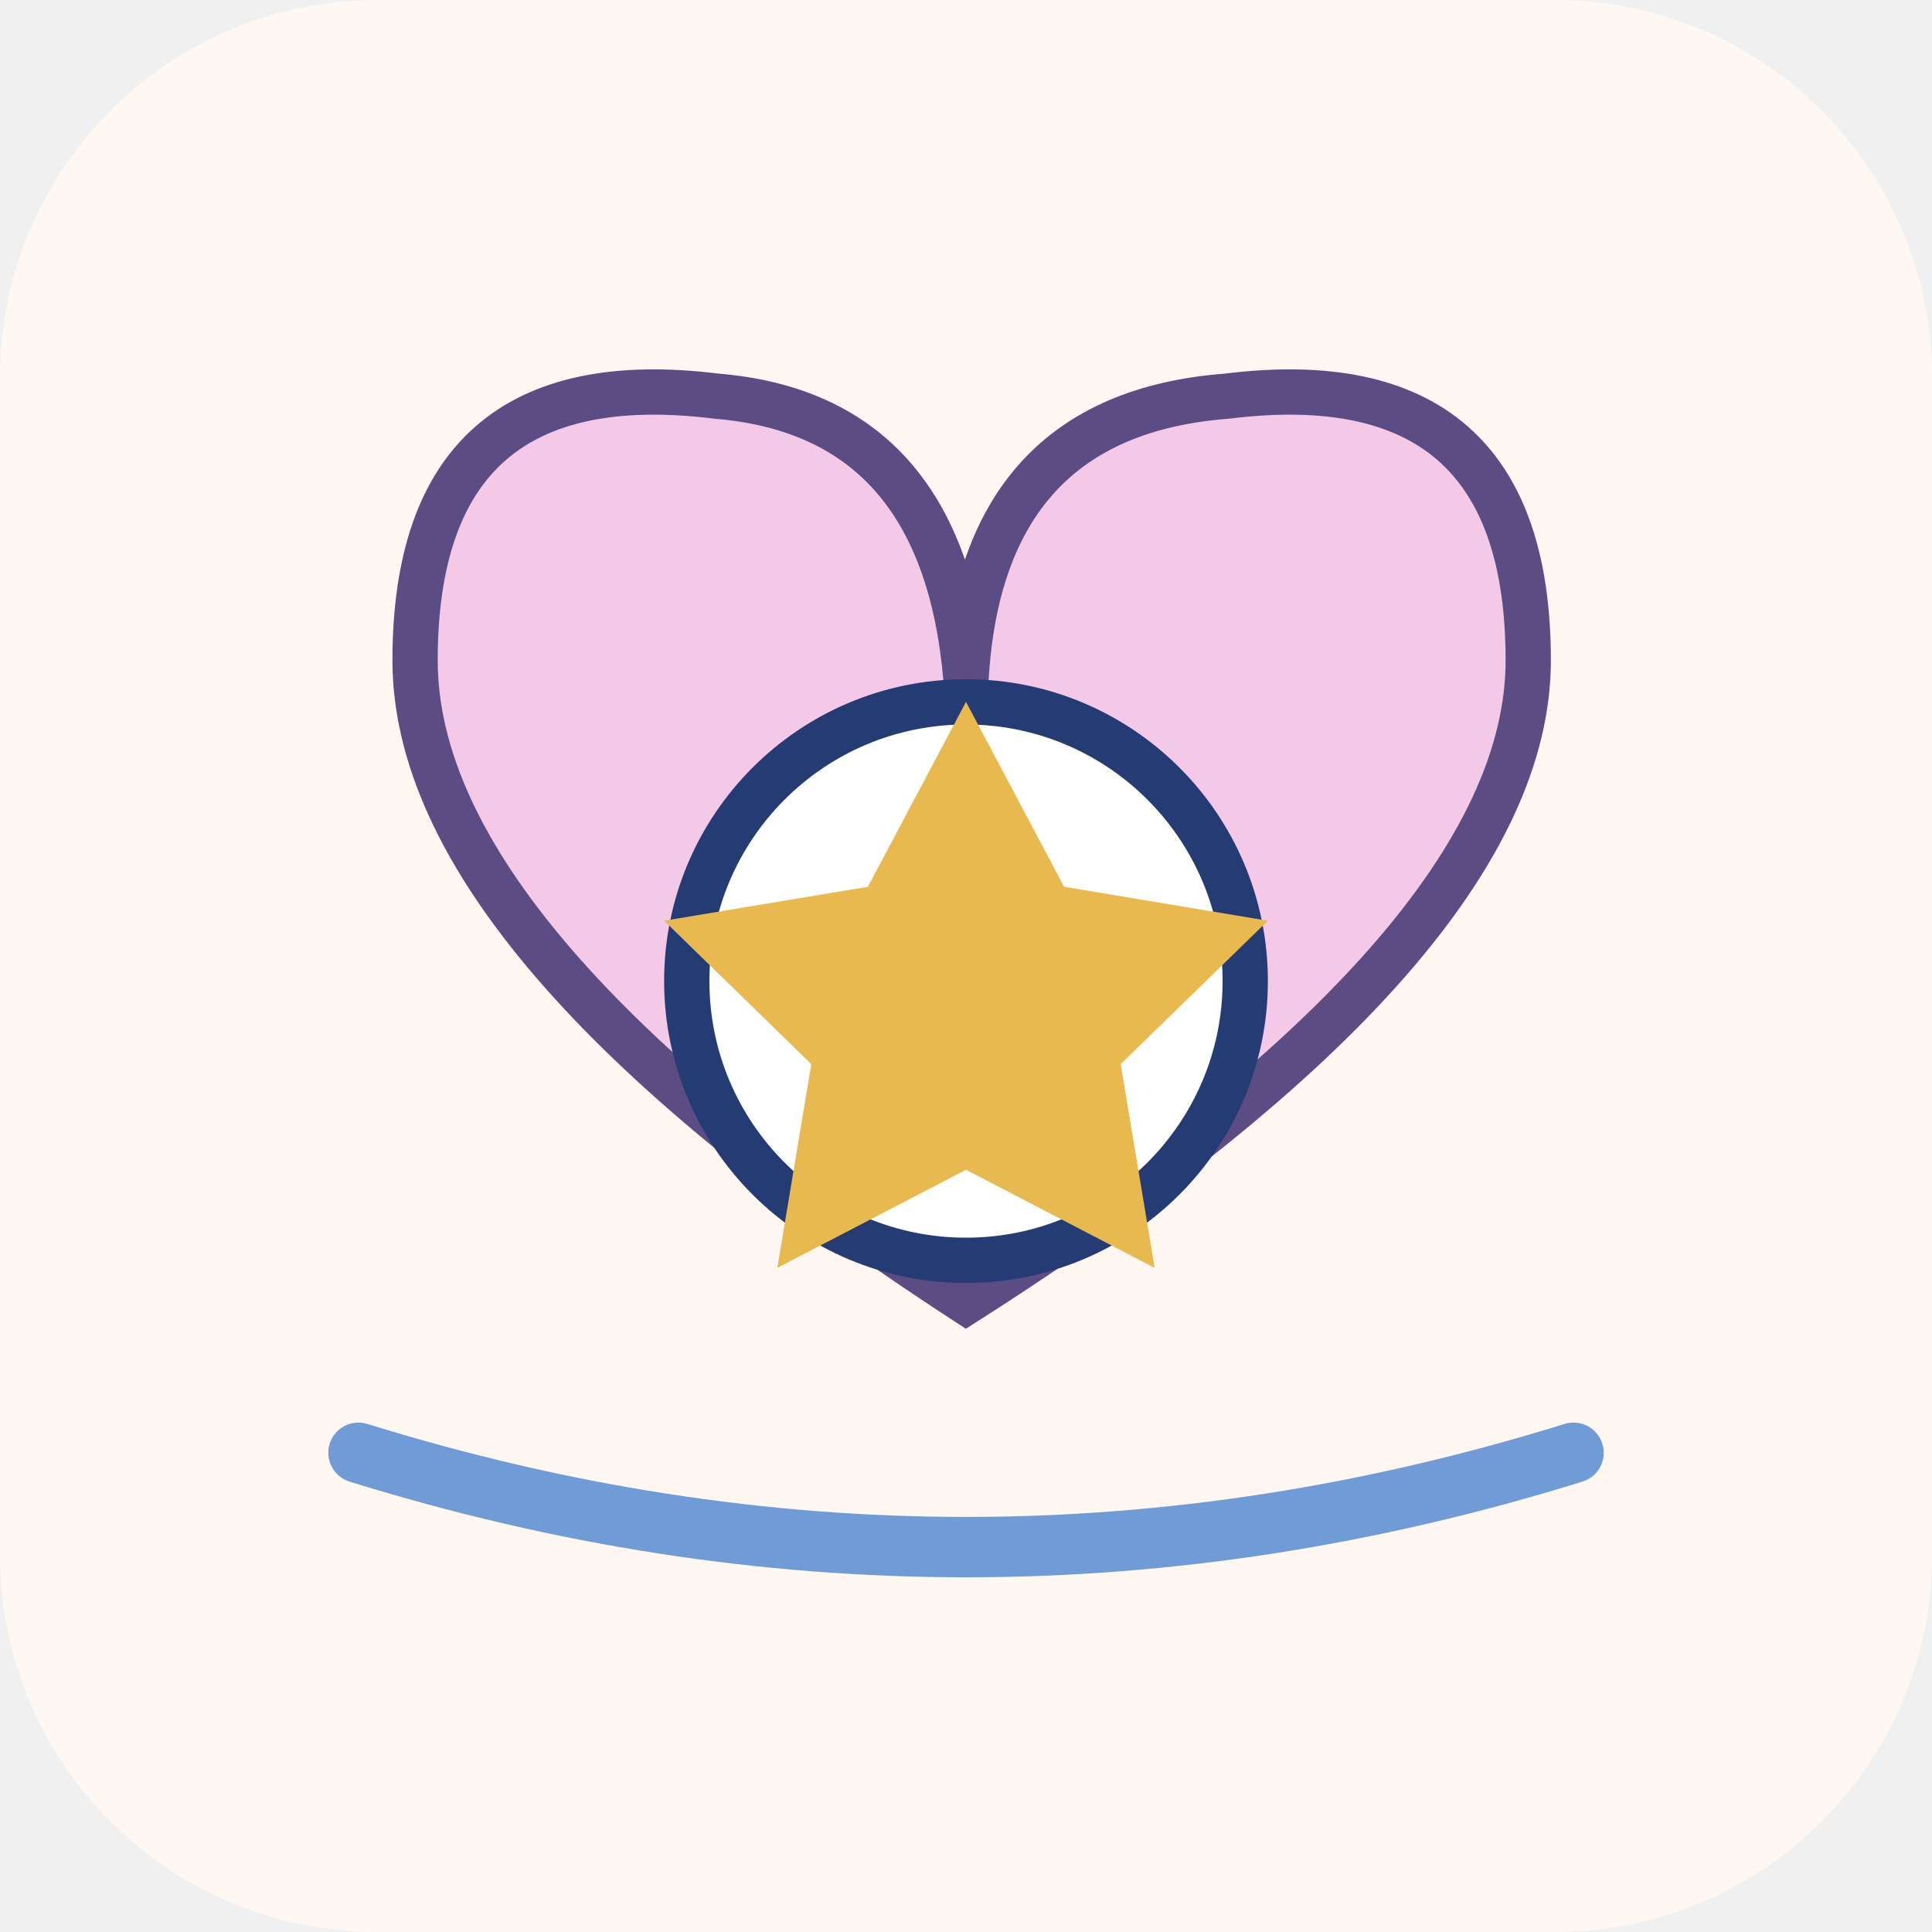
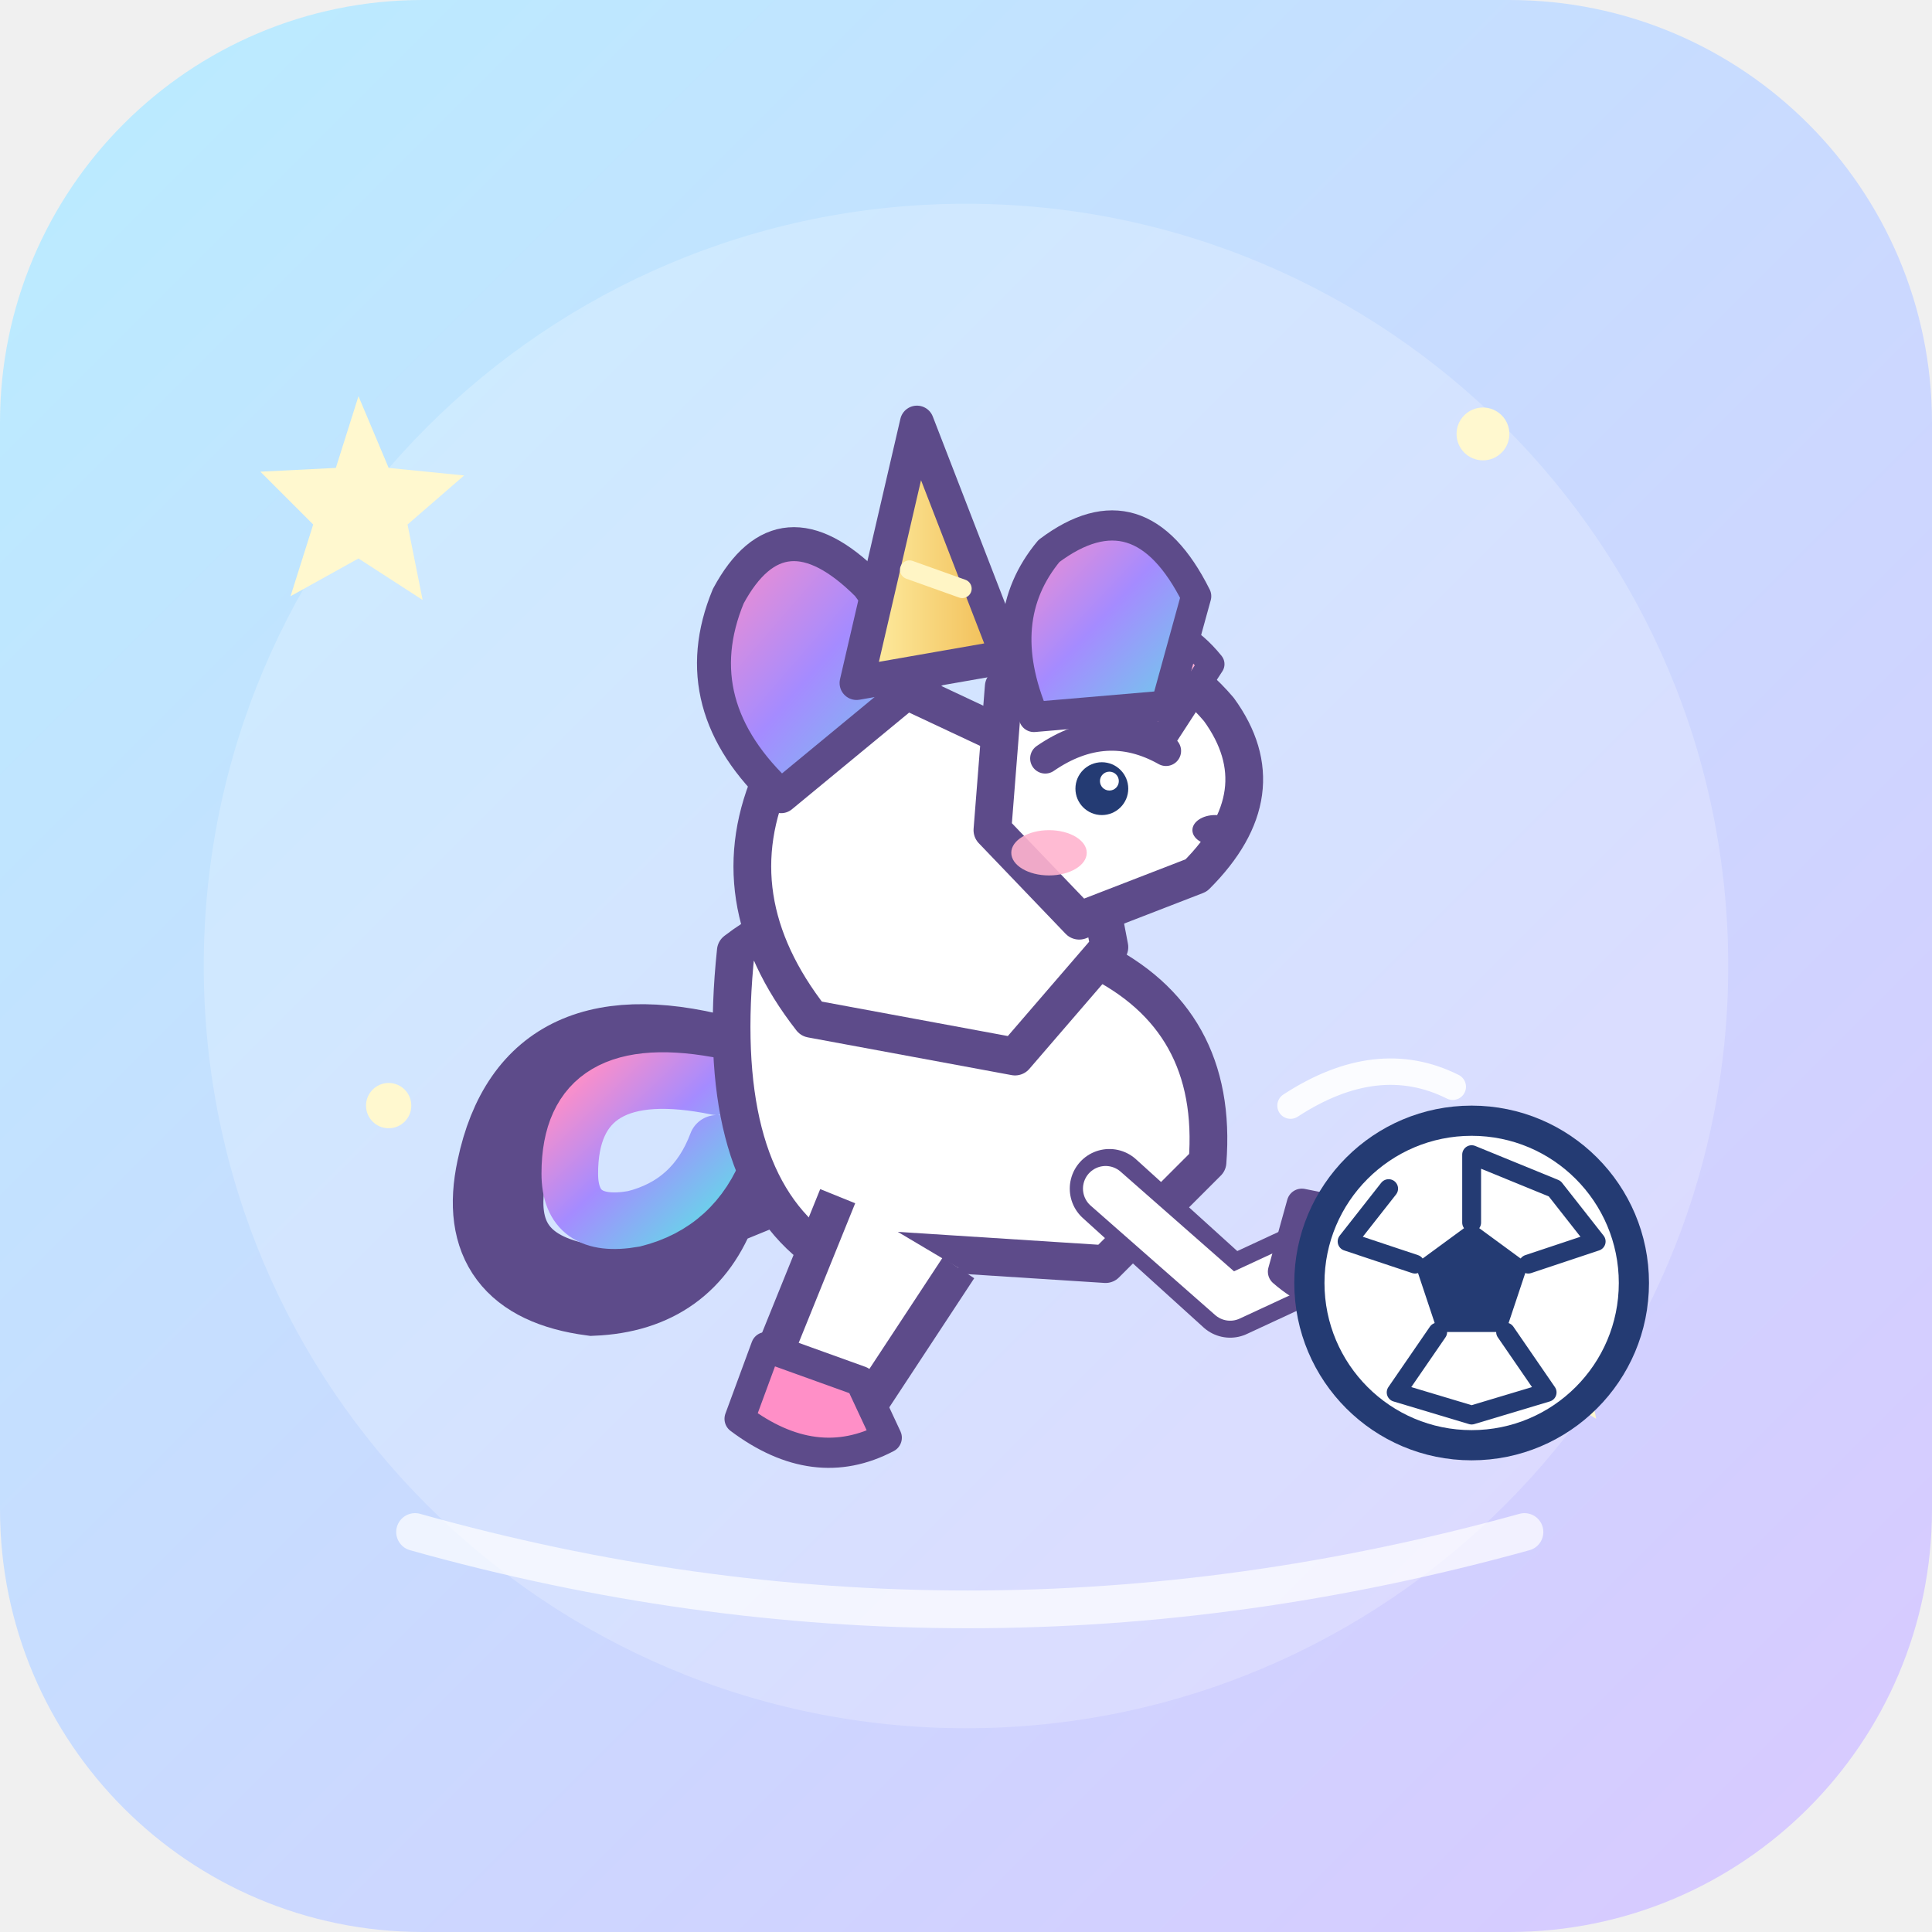
<svg xmlns="http://www.w3.org/2000/svg" viewBox="0 0 512 512">
-   <rect width="512" height="512" rx="100" fill="#fff7f2" />
-   <path d="M110 175Q110 95 190 105Q250 110 256 180Q260 110 325 105Q405 95 405 175Q405 250 256 345Q110 250 110 175Z" fill="#f4c9e8" stroke="#5b4c83" stroke-width="12" />
-   <circle cx="256" cy="260" r="74" fill="#fff" stroke="#243b73" stroke-width="12" />
-   <path d="M256 186l26 49 54 9-39 38 9 54-50-26-50 26 9-54-39-38 54-9z" fill="#e8b94e" />
-   <path d="M95 385q161 50 322 0" fill="none" stroke="#6f9bd7" stroke-width="16" stroke-linecap="round" />
+   <defs>
+     <linearGradient id="bg" x1="0" y1="0" x2="1" y2="1">
+       <stop stop-color="#b9edff" />
+       <stop offset="1" stop-color="#d9c8ff" />
+     </linearGradient>
+     <linearGradient id="mane" x1="0" y1="0" x2="1" y2="1">
+       <stop stop-color="#ff8fc7" />
+       <stop offset=".48" stop-color="#a58bff" />
+       <stop offset="1" stop-color="#65d8e8" />
+     </linearGradient>
+     <linearGradient id="horn" x1="0" y1="0" x2="1" y2="0">
+       <stop stop-color="#fff1a8" />
+       <stop offset="1" stop-color="#f0b94f" />
+     </linearGradient>
+   </defs>
+   <rect width="512" height="512" rx="112" fill="url(#bg)" />
+   <circle cx="256" cy="256" r="202" fill="#fff" opacity=".22" />
+   <g fill="#fff8cf">
+     <path d="M95 105l8 19 20 2-15 13 4 20-17-11-18 10 6-19-14-14 20-1z" />
+     <circle cx="393" cy="115" r="7" />
+     <circle cx="103" cy="293" r="6" />
+     <path d="M410 335l6 14 15 2-11 10 3 15-13-8-13 7 5-14-11-11 15-1z" />
+   </g>
+   <path d="M194 282Q142 267 133 310Q127 338 157 342Q181 341 189 319L211 310" fill="none" stroke="#5d4b8a" stroke-width="24" stroke-linecap="round" />
+   <path d="M190 288Q151 280 151 311Q151 326 168 323Q184 319 190 303" fill="none" stroke="url(#mane)" stroke-width="15" stroke-linecap="round" />
+   <path d="M195 252Q230 225 290 254Q323 270 320 308L293 335L215 330Q189 309 195 252Z" fill="#fff" stroke="#5d4b8a" stroke-width="10" stroke-linejoin="round" />
+   <path d="M222 317L205 359L229 374L254 336" fill="#fff" stroke="#5d4b8a" stroke-width="10" stroke-linejoin="round" />
+   <path d="M294 315L326 344L354 331" fill="none" stroke="#5d4b8a" stroke-width="21" stroke-linecap="round" stroke-linejoin="round" />
+   <path d="M293 315L326 344L354 331" fill="none" stroke="#fff" stroke-width="12" stroke-linecap="round" stroke-linejoin="round" />
+   <path d="M203 357l25 9 7 15q-19 10-39-5z" fill="#ff8fc7" stroke="#5d4b8a" stroke-width="8" stroke-linejoin="round" />
+   <path d="M345 319l20 4 9 14q-18 14-34 0z" fill="#ff8fc7" stroke="#5d4b8a" stroke-width="8" stroke-linejoin="round" />
+   <path d="M215 270Q190 238 205 205L236 181L285 204L294 251L269 280Z" fill="#fff" stroke="#5d4b8a" stroke-width="10" stroke-linejoin="round" />
+   <path d="M207 211Q181 187 193 158Q207 132 230 155L247 178Z" fill="url(#mane)" stroke="#5d4b8a" stroke-width="9" stroke-linejoin="round" />
+   <path d="M227 181L243 112L267 174Z" fill="url(#horn)" stroke="#5d4b8a" stroke-width="9" stroke-linejoin="round" />
+   <path d="M241 151l14 5" stroke="#fff5c5" stroke-width="5" stroke-linecap="round" />
+   <path d="M266 182Q300 161 323 188Q339 210 317 232L286 244L263 220Z" fill="#fff" stroke="#5d4b8a" stroke-width="10" stroke-linejoin="round" />
+   <path d="M282 180Q304 155 321 176L308 196Z" fill="#ffb2d8" stroke="#5d4b8a" stroke-width="7" stroke-linejoin="round" />
+   <path d="M274 190Q263 164 278 146Q302 128 317 158L309 187Z" fill="url(#mane)" stroke="#5d4b8a" stroke-width="8" stroke-linejoin="round" />
+   <path d="M277 201Q293 190 309 199" fill="none" stroke="#5d4b8a" stroke-width="8" stroke-linecap="round" />
+   <circle cx="292" cy="209" r="7" fill="#243b73" />
+   <circle cx="294" cy="207" r="2.5" fill="#fff" />
+   <ellipse cx="322" cy="220" rx="6" ry="4" fill="#5d4b8a" />
+   <ellipse cx="278" cy="226" rx="10" ry="6" fill="#ffb4ce" opacity=".9" />
+   <g transform="translate(390 340)">
+     <circle r="43" fill="#fff" stroke="#243b73" stroke-width="8" />
+     <path d="M0-16L15-5L9 13H-9L-15-5Z" fill="#243b73" />
+     <path d="M0-16L0-34M15-5L33-11M9 13L20 29M-9 13L-20 29M-15-5L-33-11M0-34L22-25L33-11M-22-25L-33-11M20 29L0 35L-20 29" fill="none" stroke="#243b73" stroke-width="5" stroke-linecap="round" stroke-linejoin="round" />
+   </g>
+   <path d="M342 293q23-15 43-5" fill="none" stroke="#fff" stroke-width="7" stroke-linecap="round" opacity=".9" />
+   <path d="M110 406Q256 447 404 406" fill="none" stroke="#fff" stroke-width="10" stroke-linecap="round" opacity=".7" />
</svg>
